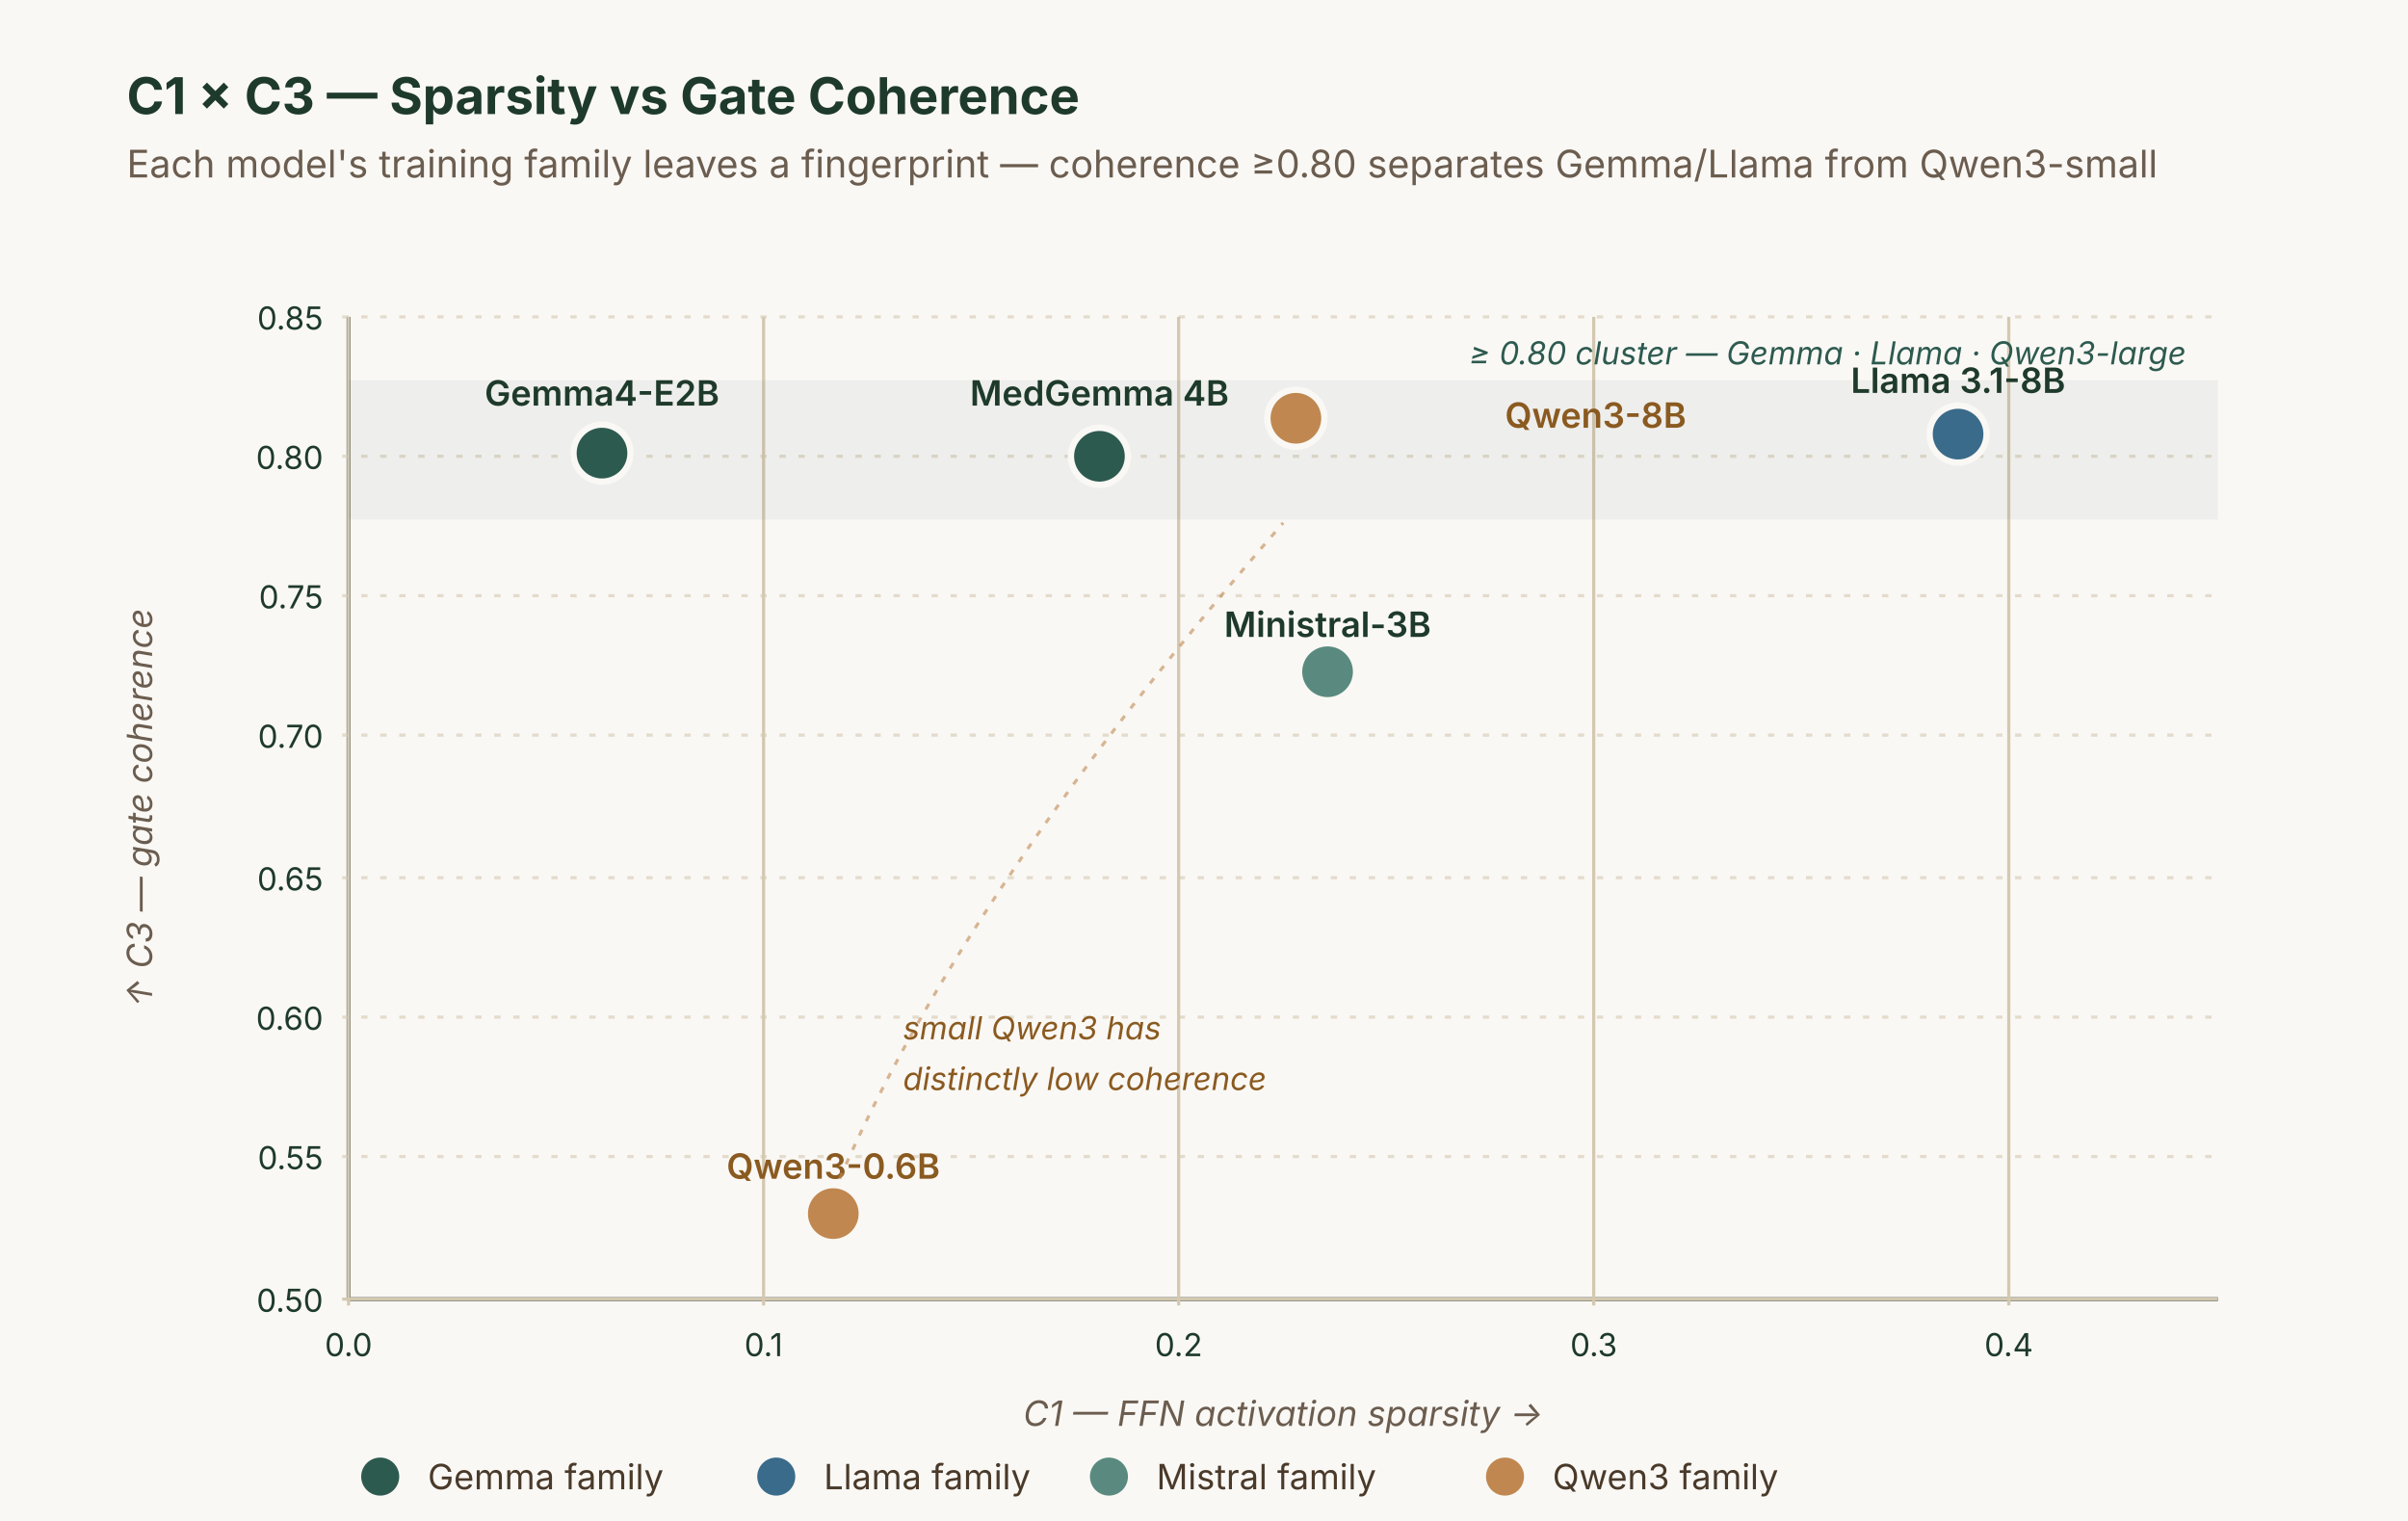
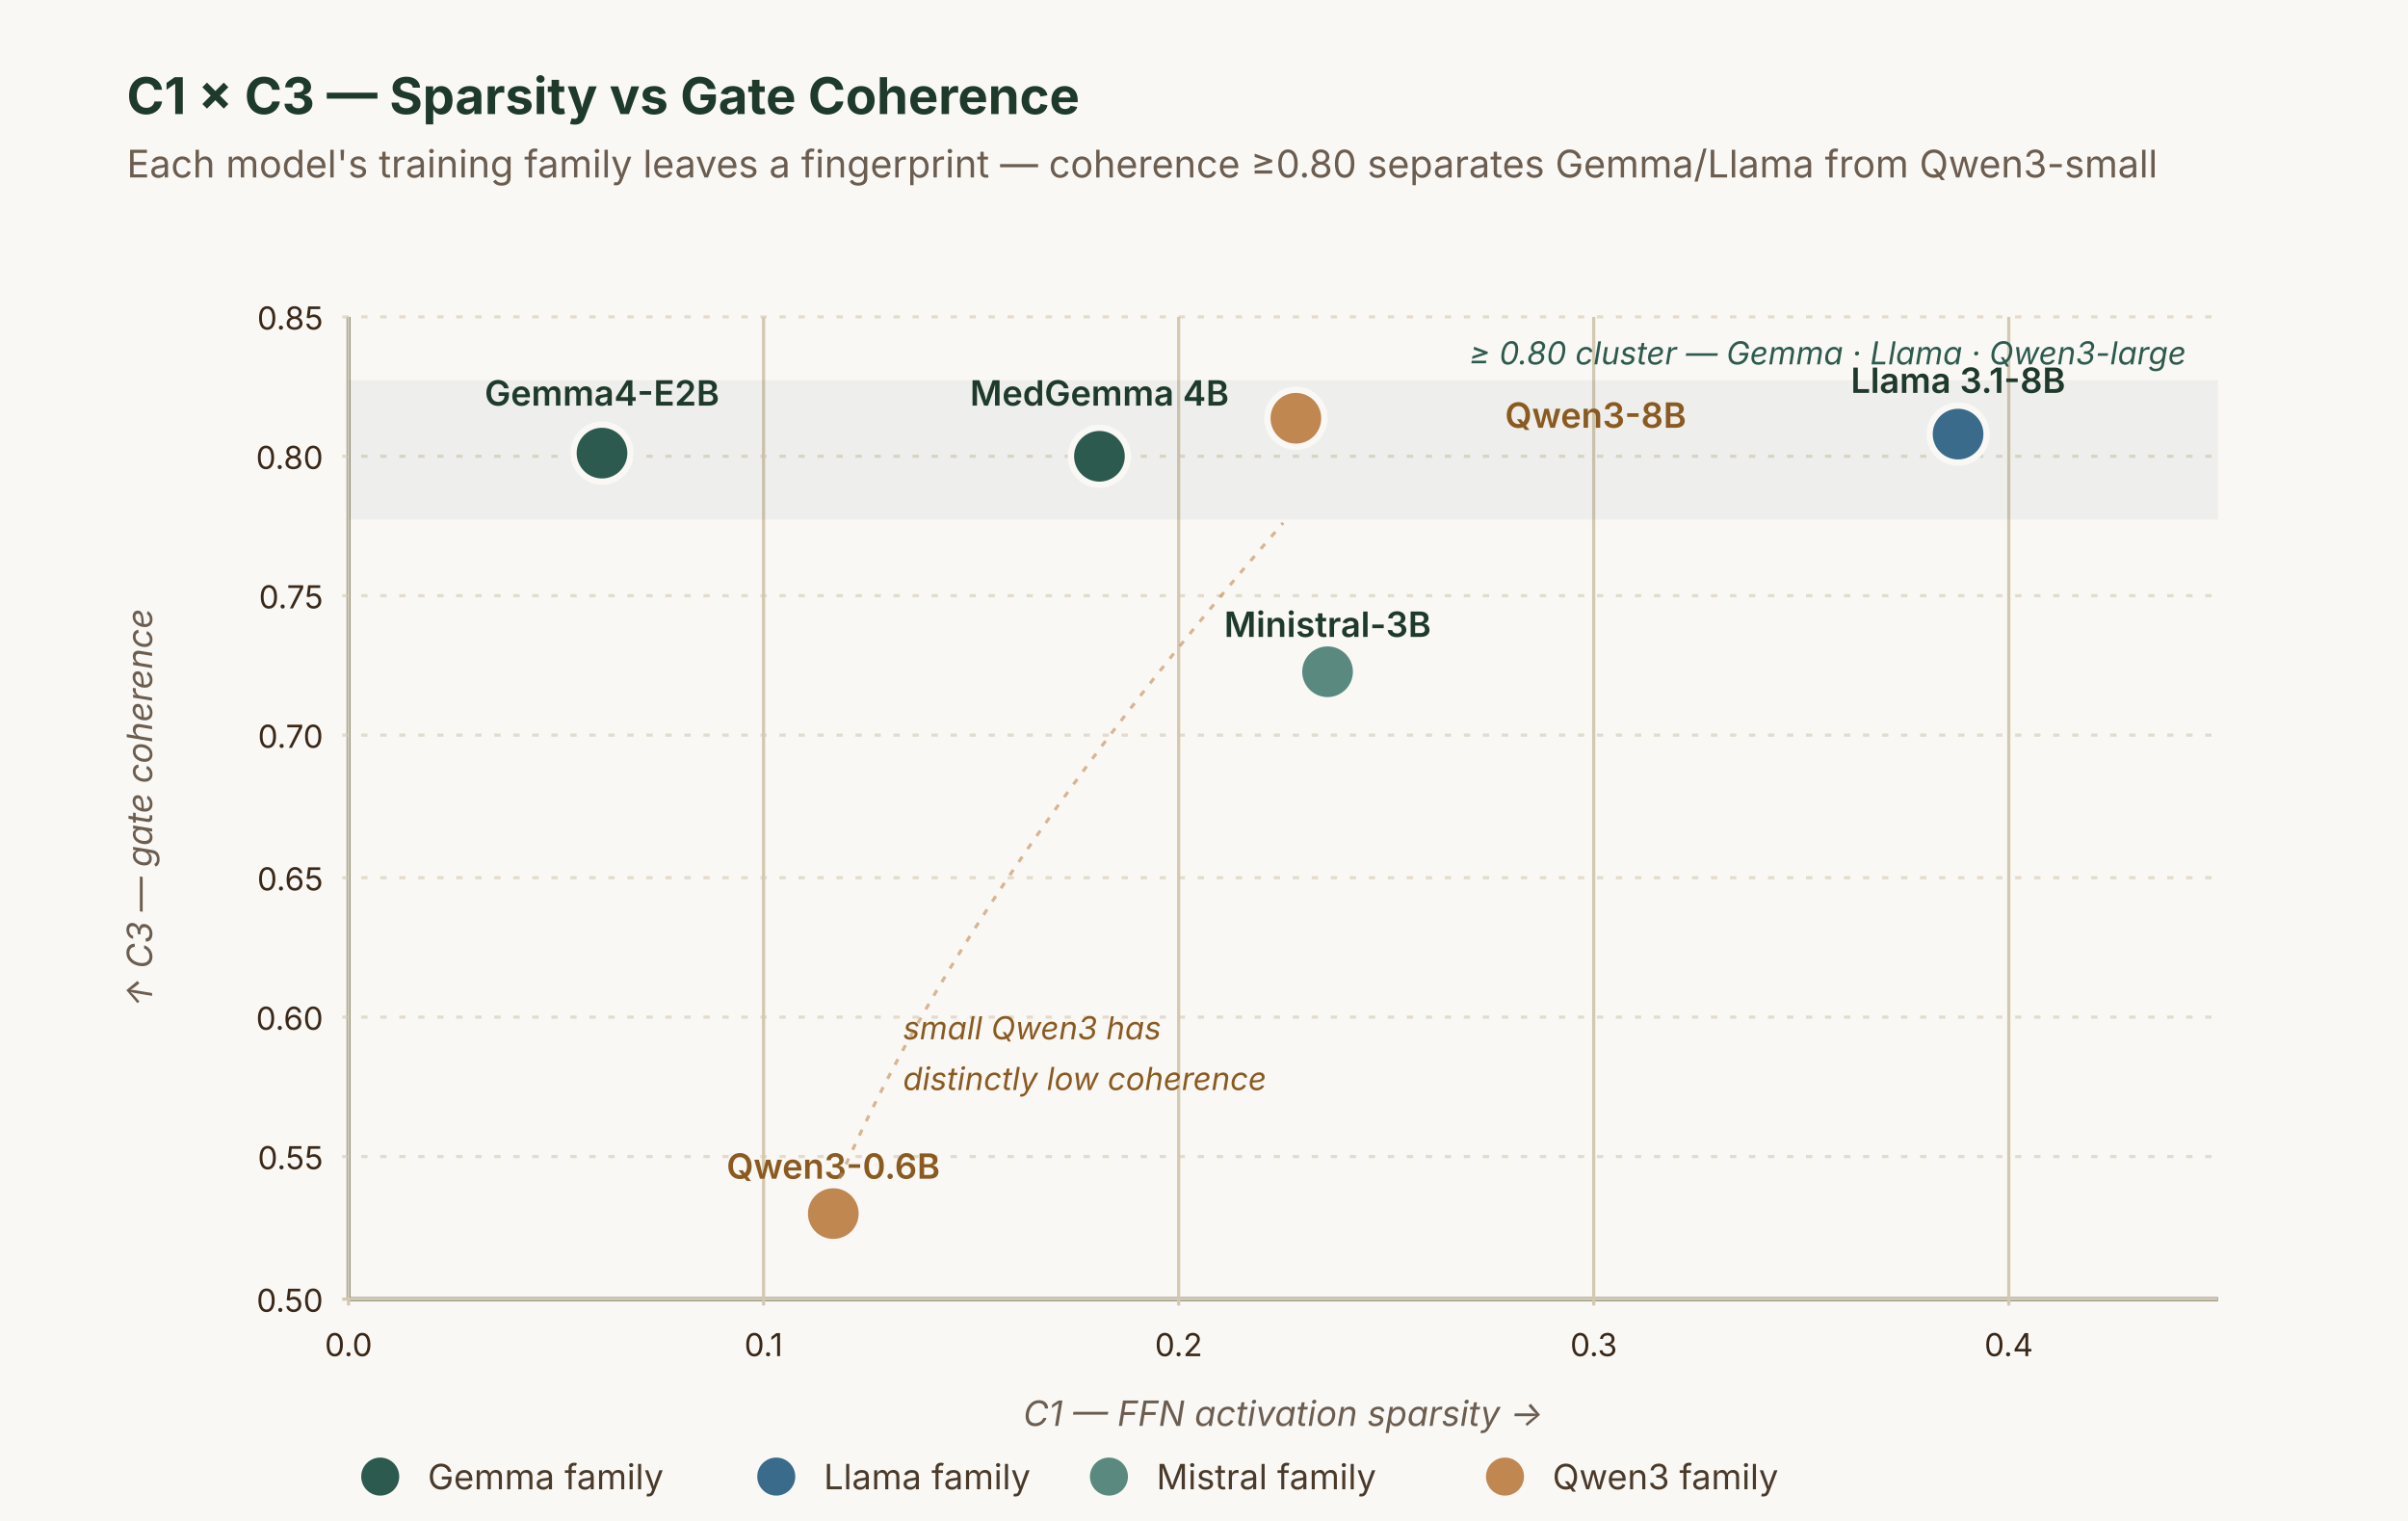
<svg xmlns="http://www.w3.org/2000/svg" viewBox="0 0 760 480" font-family="'DM Sans', -apple-system, sans-serif" role="img" aria-label="Scatter plot of C1 sparsity vs C3 gate coherence — Gemma and Llama lineages cluster at high coherence, Qwen3-0.6B sits low">
  <rect width="760" height="480" fill="#faf8f5" />
  <text x="40" y="36" font-size="16" font-weight="700" fill="#1e3a2b">C1 × C3 — Sparsity vs Gate Coherence</text>
  <text x="40" y="56" font-size="12" fill="#6b5d4f">Each model's training family leaves a fingerprint — coherence ≥0.80 separates Gemma/Llama from Qwen3-small</text>
-   <g stroke="#d4c8b0" font-size="10" fill="#1e3a2b">
+   <g stroke="#d4c8b0" font-size="10" fill="#3a2818">
    <line x1="110" y1="410" x2="700" y2="410" stroke="#2d3c34" stroke-width="1.2" />
    <line x1="110" y1="100" x2="110" y2="410" stroke="#2d3c34" stroke-width="1.2" />
    <line x1="110" y1="100" x2="110" y2="412" />
    <text stroke="none" x="110" y="428" text-anchor="middle">0.0</text>
    <line x1="241" y1="100" x2="241" y2="412" />
    <text stroke="none" x="241" y="428" text-anchor="middle">0.1</text>
    <line x1="372" y1="100" x2="372" y2="412" />
    <text stroke="none" x="372" y="428" text-anchor="middle">0.2</text>
    <line x1="503" y1="100" x2="503" y2="412" />
    <text stroke="none" x="503" y="428" text-anchor="middle">0.3</text>
    <line x1="634" y1="100" x2="634" y2="412" />
    <text stroke="none" x="634" y="428" text-anchor="middle">0.4</text>
    <text stroke="none" x="405" y="450" text-anchor="middle" font-size="11" fill="#6b5d4f" font-style="italic">C1 — FFN activation sparsity →</text>
    <line x1="108" y1="410" x2="700" y2="410" stroke="#d4c8b0" />
    <text stroke="none" x="102" y="414" text-anchor="end">0.50</text>
    <line x1="108" y1="365" x2="700" y2="365" stroke="#d4c8b0" stroke-dasharray="2 4" opacity="0.6" />
    <text stroke="none" x="102" y="369" text-anchor="end">0.55</text>
    <line x1="108" y1="321" x2="700" y2="321" stroke="#d4c8b0" stroke-dasharray="2 4" opacity="0.6" />
    <text stroke="none" x="102" y="325" text-anchor="end">0.60</text>
    <line x1="108" y1="277" x2="700" y2="277" stroke="#d4c8b0" stroke-dasharray="2 4" opacity="0.6" />
    <text stroke="none" x="102" y="281" text-anchor="end">0.65</text>
    <line x1="108" y1="232" x2="700" y2="232" stroke="#d4c8b0" stroke-dasharray="2 4" opacity="0.6" />
    <text stroke="none" x="102" y="236" text-anchor="end">0.70</text>
    <line x1="108" y1="188" x2="700" y2="188" stroke="#d4c8b0" stroke-dasharray="2 4" opacity="0.6" />
    <text stroke="none" x="102" y="192" text-anchor="end">0.75</text>
    <line x1="108" y1="144" x2="700" y2="144" stroke="#d4c8b0" stroke-dasharray="2 4" opacity="0.6" />
    <text stroke="none" x="102" y="148" text-anchor="end">0.80</text>
    <line x1="108" y1="100" x2="700" y2="100" stroke="#d4c8b0" stroke-dasharray="2 4" opacity="0.6" />
    <text stroke="none" x="102" y="104" text-anchor="end">0.85</text>
    <text stroke="none" x="48" y="255" text-anchor="middle" font-size="11" fill="#6b5d4f" font-style="italic" transform="rotate(-90 48 255)">↑ C3 — gate coherence</text>
  </g>
  <rect x="110" y="120" width="590" height="44" fill="#2d5a4f" opacity="0.06" />
  <text x="690" y="115" font-size="10" fill="#2d5a4f" text-anchor="end" font-style="italic">≥ 0.80 cluster — Gemma · Llama · Qwen3-large</text>
  <g font-size="11">
    <circle cx="190" cy="143" r="9" fill="#2d5a4f" stroke="#faf8f5" stroke-width="2" />
    <text x="190" y="128" text-anchor="middle" fill="#1e3a2b" font-weight="600">Gemma4-E2B</text>
    <circle cx="347" cy="144" r="9" fill="#2d5a4f" stroke="#faf8f5" stroke-width="2" />
    <text x="347" y="128" text-anchor="middle" fill="#1e3a2b" font-weight="600">MedGemma 4B</text>
    <circle cx="419" cy="212" r="9" fill="#5a8a7f" stroke="#faf8f5" stroke-width="2" />
    <text x="419" y="201" text-anchor="middle" fill="#1e3a2b" font-weight="600">Ministral-3B</text>
    <circle cx="409" cy="132" r="9" fill="#c08850" stroke="#faf8f5" stroke-width="2" />
    <text x="475" y="135" text-anchor="start" fill="#8a5a20" font-weight="600">Qwen3-8B</text>
    <circle cx="618" cy="137" r="9" fill="#3a6b8a" stroke="#faf8f5" stroke-width="2" />
    <text x="618" y="124" text-anchor="middle" fill="#1e3a2b" font-weight="600">Llama 3.1-8B</text>
    <circle cx="263" cy="383" r="9" fill="#c08850" stroke="#faf8f5" stroke-width="2" />
    <text x="263" y="372" text-anchor="middle" fill="#8a5a20" font-weight="600">Qwen3-0.6B</text>
    <path d="M 265 372 Q 305 280 405 165" stroke="#c08850" stroke-width="1" fill="none" stroke-dasharray="2 3" opacity="0.6" />
    <text x="285" y="328" font-size="10" fill="#8a5a20" font-style="italic">small Qwen3 has</text>
    <text x="285" y="344" font-size="10" fill="#8a5a20" font-style="italic">distinctly low coherence</text>
  </g>
  <g font-size="11" fill="#4a3a2a">
    <circle cx="120" cy="466" r="6" fill="#2d5a4f" />
    <text x="135" y="470">Gemma family</text>
    <circle cx="245" cy="466" r="6" fill="#3a6b8a" />
    <text x="260" y="470">Llama family</text>
    <circle cx="350" cy="466" r="6" fill="#5a8a7f" />
    <text x="365" y="470">Mistral family</text>
    <circle cx="475" cy="466" r="6" fill="#c08850" />
    <text x="490" y="470">Qwen3 family</text>
  </g>
</svg>
